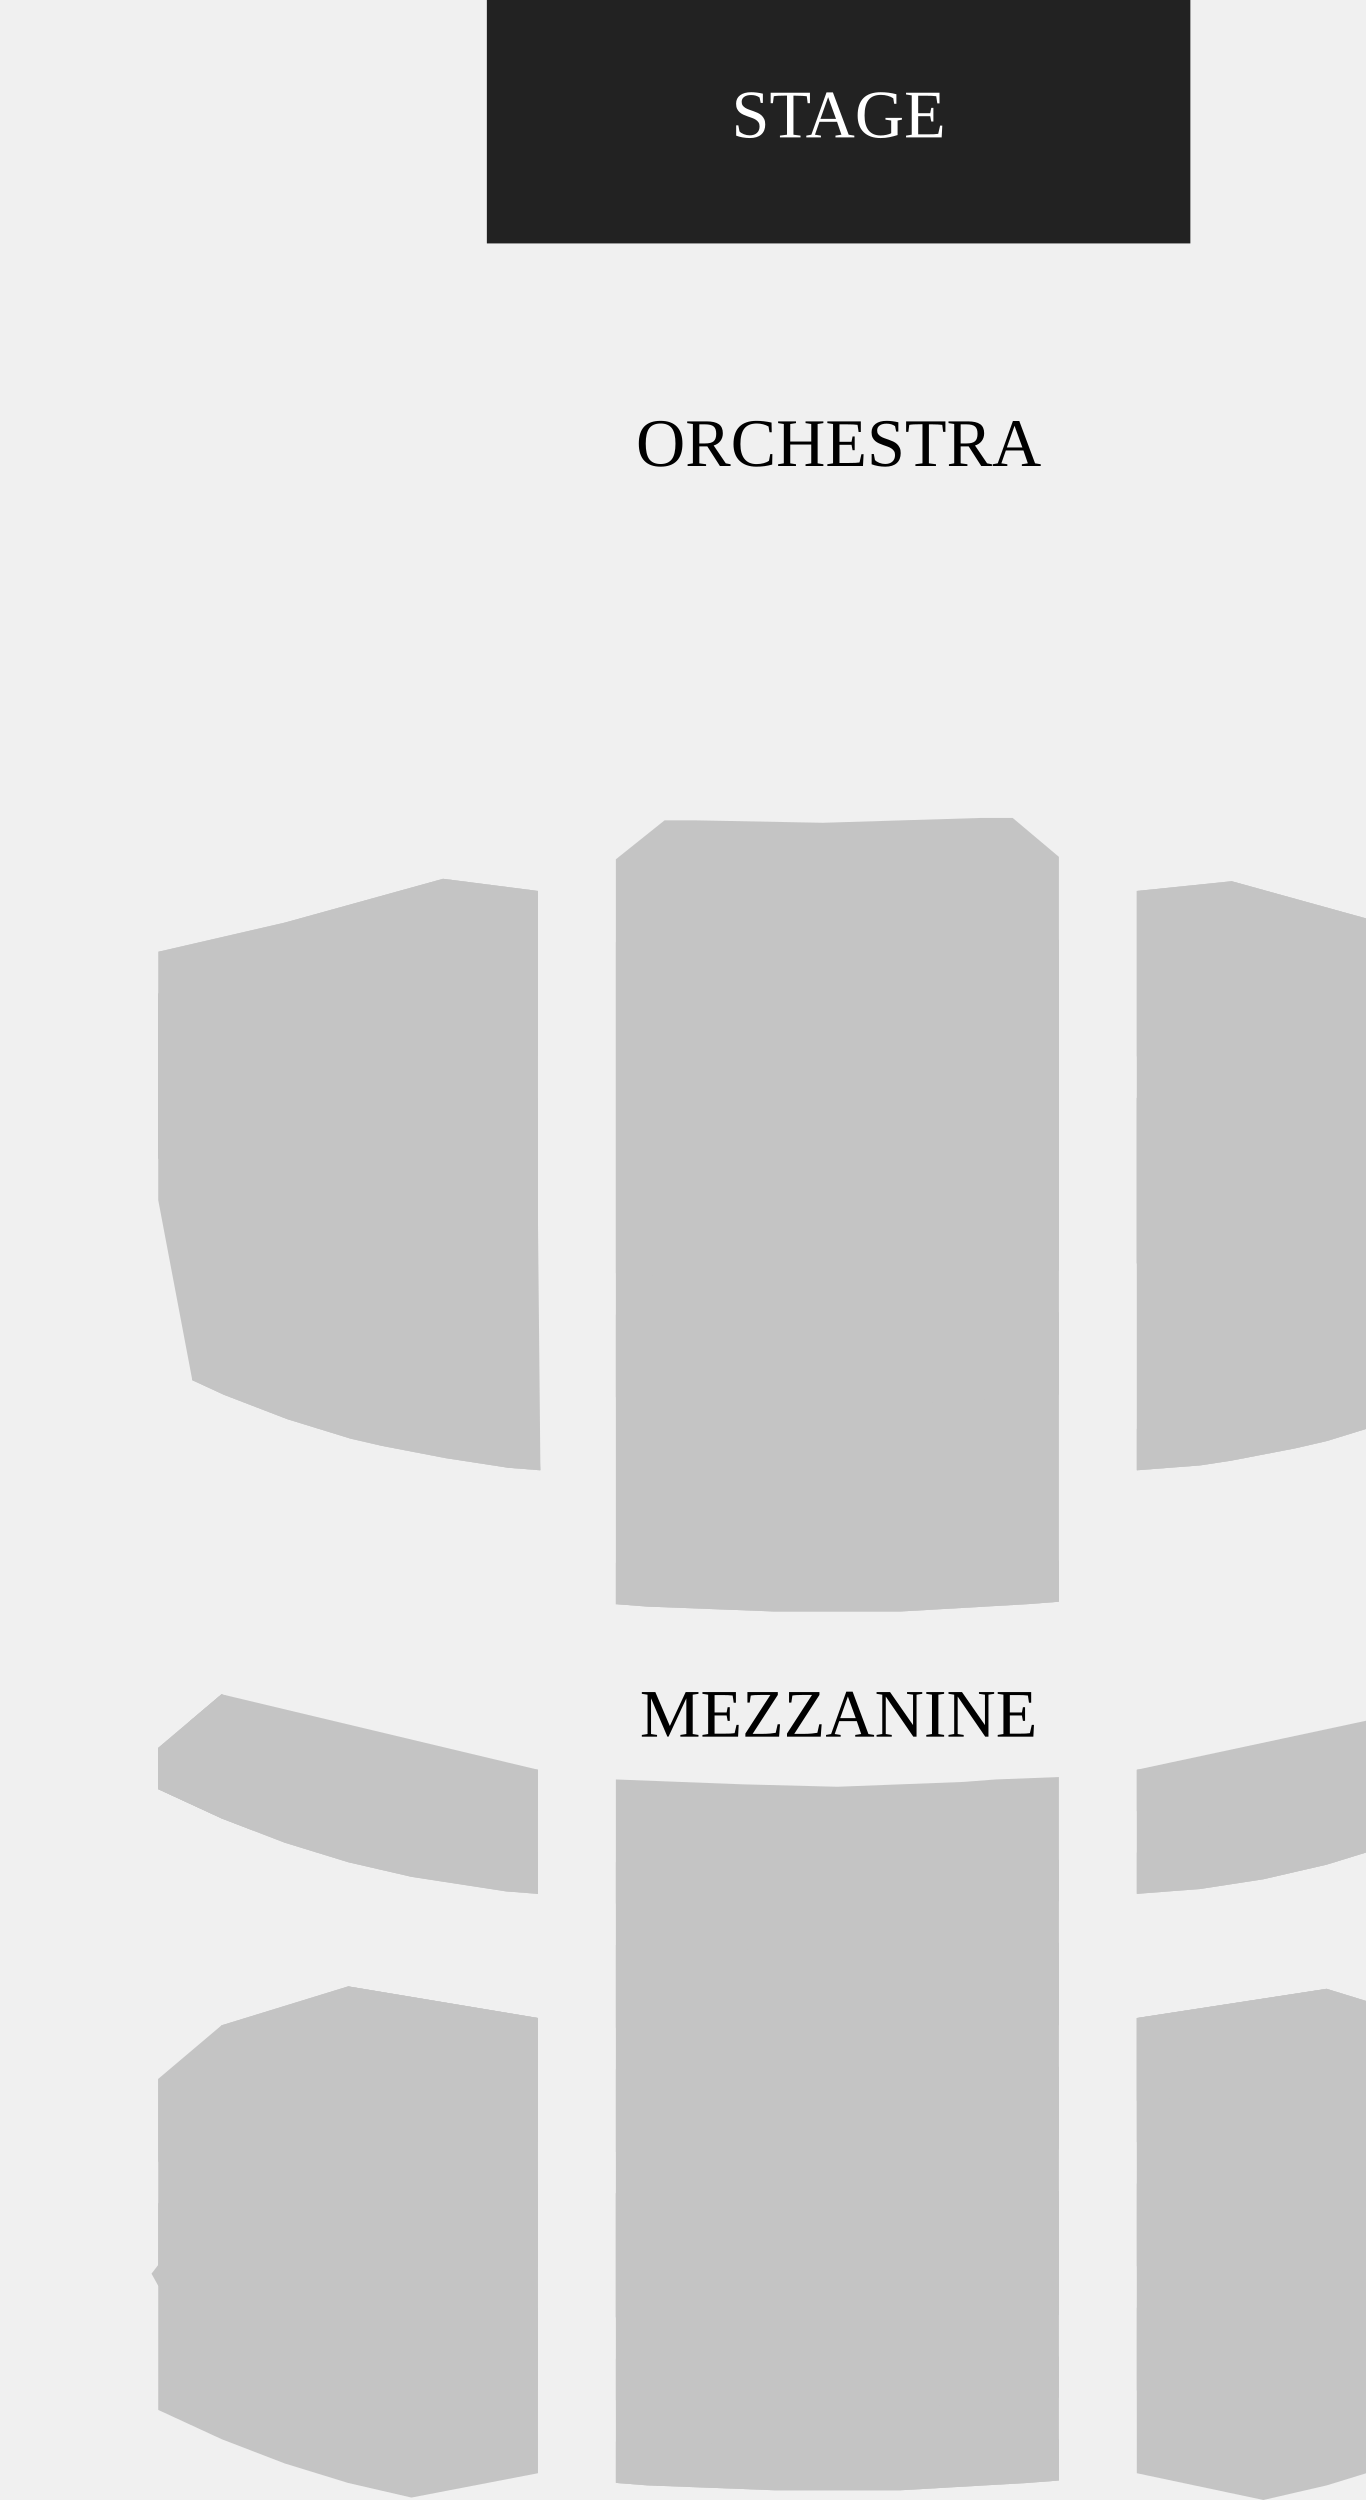
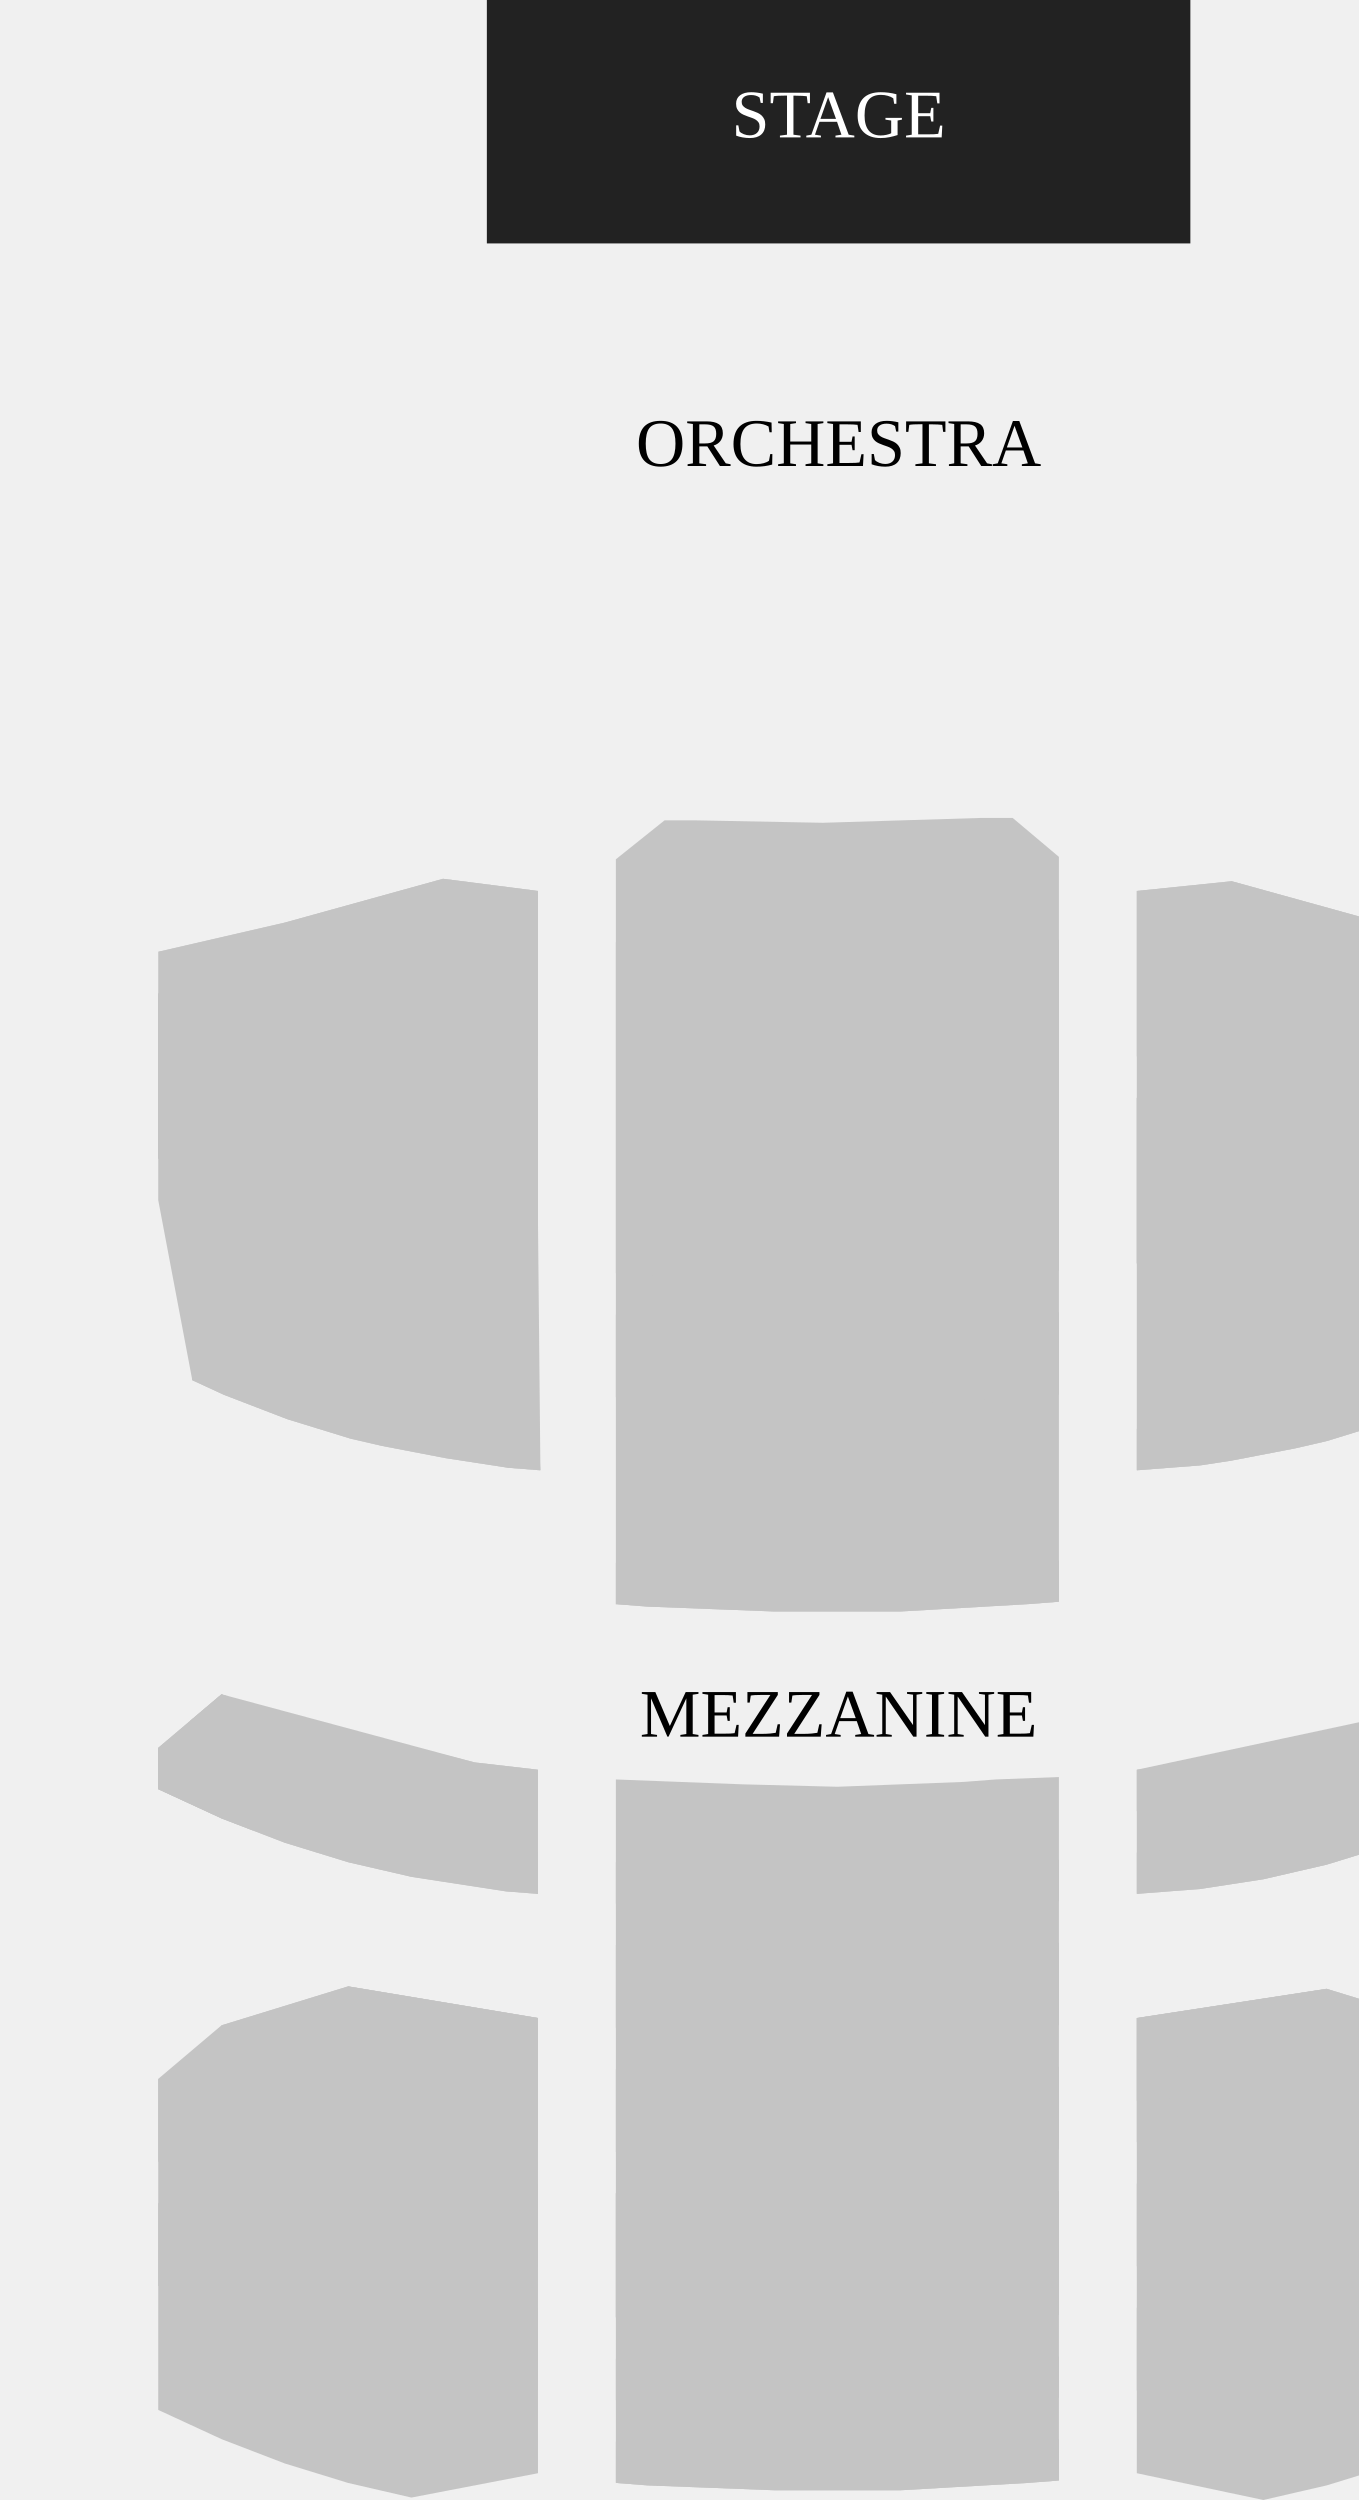
<svg xmlns="http://www.w3.org/2000/svg" viewbox="0 0 689.0 1131.577">
  <g id="stage">
    <rect x="200" y="0" width="289.0" height="100" fill="#222222" />
    <text font-size="28px" x="344.5" y="50.0" text-anchor="middle" fill="#ffffff" dominant-baseline="middle">STAGE</text>
  </g>
  <g transform="translate(0, 100)">
    <g class="primary-clusters">
      <text x="344.5" y="85" font-size="28px" text-anchor="middle" dominant-baseline="middle">ORCHESTRA</text>
      <text x="344.5" y="607.0" font-size="28px" text-anchor="middle" dominant-baseline="middle">MEZZANINE</text>
      <g class="grouped-orchestra cluster0">
        <polygon data-section="orchestra" data-priority="-1" class="n/a" points="65.0,393.0 79.0,467.0 92.0,473.0 105.0,478.0 118.0,483.0 131.0,487.0 144.0,491.0 157.0,494.0 183.0,499.0 196.0,501.0 209.0,503.0 222.0,504.0 221.0,402.0 221.0,385.0 221.0,368.0 221.0,351.0 221.0,334.0 221.0,317.0 221.0,300.0 221.0,283.0 221.0,266.0 182.0,261.0 117.0,279.0 65.0,291.0 65.0,308.0 65.0,325.0 65.0,342.0 65.0,359.0 65.0,376.0 65.0,393.0" style="fill:#C4C4C4;" />
      </g>
      <g class="grouped-orchestra cluster1">
        <polygon data-section="orchestra" data-priority="-1" class="n/a" points="253.0,355.0 253.0,372.0 253.0,389.0 253.0,406.0 253.0,423.0 253.0,440.0 253.0,457.0 253.0,474.0 253.0,491.0 253.0,508.0 253.0,525.0 253.0,542.0 253.0,559.0 266.0,560.0 292.0,561.0 318.0,562.0 331.0,562.0 344.0,562.0 357.0,562.0 370.0,562.0 422.0,559.0 435.0,558.0 435.0,541.0 435.0,524.0 435.0,507.0 435.0,490.0 435.0,473.0 435.0,456.0 435.0,439.0 435.0,422.0 435.0,405.0 435.0,388.0 435.0,371.0 435.0,354.0 435.0,337.0 435.0,320.0 435.0,303.0 435.0,286.0 435.0,269.0 435.0,252.0 416.0,236.0 403.0,236.0 338.0,238.0 286.0,237.0 273.0,237.0 253.0,253.0 253.0,270.0 253.0,287.0 253.0,304.0 253.0,321.0 253.0,338.0 253.0,355.0" style="fill:#C4C4C4;" />
      </g>
      <g class="grouped-orchestra cluster2">
        <polygon data-section="orchestra" data-priority="-1" class="n/a" points="467.0,351.0 467.0,368.0 467.0,385.0 467.0,402.0 467.0,419.0 467.0,436.0 467.0,453.0 467.0,470.0 467.0,487.0 467.0,504.0 480.0,503.0 493.0,502.0 506.0,500.0 532.0,495.0 545.0,492.0 558.0,488.0 571.0,484.0 584.0,479.0 597.0,474.0 610.0,468.0 623.0,394.0 623.0,377.0 623.0,360.0 623.0,343.0 623.0,326.0 623.0,309.0 623.0,292.0 571.0,280.0 506.0,262.0 467.0,266.0 467.0,283.0 467.0,300.0 467.0,317.0 467.0,334.0 467.0,351.0" style="fill:#C4C4C4;" />
      </g>
      <g class="grouped-mezzanine cluster0">
        <polygon data-section="mezzanine" data-priority="-1" class="n/a" points="65.0,805.0 65.0,822.0 65.0,839.0 65.0,856.0 65.0,873.0 65.0,890.0 78.0,896.0 91.0,902.0 104.0,907.0 117.0,912.0 130.0,916.0 143.0,920.0 156.0,923.0 169.0,926.0 221.0,916.0 221.0,899.0 221.0,882.0 221.0,865.0 221.0,848.0 221.0,831.0 221.0,814.0 221.0,797.0 221.0,780.0 221.0,763.0 221.0,746.0 221.0,729.0 143.0,716.0 91.0,732.0 65.0,754.0 65.0,771.0 65.0,788.0 65.0,805.0" style="fill:#C4C4C4;" />
      </g>
      <g class="grouped-mezzanine cluster1">
        <polygon data-section="mezzanine" data-priority="-1" class="n/a" points="78.0,607.0 65.0,618.0 65.0,635.0 78.0,641.0 91.0,647.0 104.0,652.0 117.0,657.0 130.0,661.0 143.0,665.0 156.0,668.0 169.0,671.0 182.0,673.0 195.0,675.0 208.0,677.0 221.0,678.0 221.0,661.0 221.0,644.0 221.0,627.0 195.0,624.0 104.0,601.0 91.0,596.0 78.0,607.0" style="fill:#C4C4C4;" />
      </g>
      <g class="grouped-mezzanine cluster2">
        <polygon data-section="mezzanine" data-priority="-1" class="n/a" points="253.0,750.0 253.0,767.0 253.0,784.0 253.0,801.0 253.0,818.0 253.0,835.0 253.0,852.0 253.0,869.0 253.0,886.0 253.0,903.0 253.0,920.0 266.0,921.0 292.0,922.0 318.0,923.0 331.0,923.0 344.0,923.0 357.0,923.0 370.0,923.0 422.0,920.0 435.0,919.0 435.0,902.0 435.0,885.0 435.0,868.0 435.0,851.0 435.0,834.0 435.0,817.0 435.0,800.0 435.0,783.0 435.0,766.0 435.0,749.0 435.0,732.0 435.0,715.0 435.0,698.0 435.0,681.0 435.0,664.0 435.0,647.0 435.0,630.0 409.0,631.0 396.0,632.0 344.0,634.0 305.0,633.0 279.0,632.0 253.0,631.0 253.0,648.0 253.0,665.0 253.0,682.0 253.0,699.0 253.0,716.0 253.0,733.0 253.0,750.0" style="fill:#C4C4C4;" />
      </g>
      <g class="grouped-mezzanine cluster3">
        <polygon data-section="mezzanine" data-priority="-1" class="n/a" points="467.0,780.0 467.0,797.0 467.0,814.0 467.0,831.0 467.0,848.0 467.0,865.0 467.0,882.0 467.0,899.0 467.0,916.0 519.0,927.0 532.0,924.0 545.0,921.0 558.0,917.0 571.0,913.0 584.0,908.0 597.0,903.0 610.0,897.0 623.0,891.0 623.0,874.0 623.0,857.0 623.0,840.0 623.0,823.0 623.0,806.0 623.0,789.0 623.0,772.0 623.0,755.0 597.0,733.0 545.0,717.0 467.0,729.0 467.0,746.0 467.0,763.0 467.0,780.0" style="fill:#C4C4C4;" />
      </g>
      <g class="grouped-mezzanine cluster4">
        <polygon data-section="mezzanine" data-priority="-1" class="n/a" points="467.0,644.0 467.0,661.0 467.0,678.0 480.0,677.0 493.0,676.0 506.0,674.0 519.0,672.0 532.0,669.0 545.0,666.0 558.0,662.0 571.0,658.0 584.0,653.0 597.0,648.0 610.0,642.0 623.0,636.0 623.0,619.0 610.0,608.0 597.0,597.0 584.0,602.0 558.0,611.0 480.0,626.0 467.0,627.0 467.0,644.0" style="fill:#C4C4C4;" />
      </g>
    </g>
    <g class="tour-sections">
      <g class="grouped-Mezzanine Center R-S, Side O-Q">
        <polygon data-section="Mezzanine Center R-S, Side O-Q" data-priority="2" class="57849" points="292.0,922.0 318.0,923.0 331.0,923.0 344.0,923.0 357.0,923.0 370.0,923.0 422.0,920.0 435.0,919.0 435.0,902.0 409.0,903.0 279.0,904.0 253.0,903.0 253.0,920.0 266.0,921.0 292.0,922.0" style="fill:#C4C4C4;" />
        <polygon data-section="Mezzanine Center R-S, Side O-Q" data-priority="2" class="57849" points="467.0,865.0 467.0,882.0 480.0,881.0 493.0,880.0 506.0,878.0 519.0,876.0 532.0,873.0 545.0,870.0 558.0,866.0 571.0,862.0 584.0,857.0 597.0,852.0 610.0,846.0 623.0,840.0 623.0,823.0 623.0,806.0 610.0,812.0 584.0,823.0 480.0,847.0 467.0,848.0 467.0,865.0" style="fill:#C4C4C4;" />
        <polygon data-section="Mezzanine Center R-S, Side O-Q" data-priority="2" class="57849" points="65.0,822.0 65.0,839.0 78.0,845.0 91.0,851.0 104.0,856.0 117.0,861.0 130.0,865.0 143.0,869.0 156.0,872.0 169.0,875.0 182.0,877.0 195.0,879.0 208.0,881.0 221.0,882.0 221.0,865.0 221.0,848.0 195.0,845.0 182.0,843.0 78.0,811.0 65.0,805.0 65.0,822.0" style="fill:#C4C4C4;" />
      </g>
      <g class="grouped-Orchestra Center F-O, Side E-J/Mezzanine Center C-D, Side A-B">
        <polygon data-section="Orchestra Center F-O, Side E-J/Mezzanine Center C-D, Side A-B" data-priority="2" class="57853" points="253.0,372.0 253.0,389.0 253.0,406.0 253.0,423.0 266.0,424.0 292.0,425.0 318.0,426.0 331.0,426.0 344.0,426.0 357.0,426.0 370.0,426.0 422.0,423.0 435.0,422.0 435.0,405.0 435.0,388.0 435.0,371.0 435.0,354.0 435.0,337.0 435.0,320.0 435.0,303.0 435.0,286.0 409.0,287.0 396.0,288.0 305.0,289.0 279.0,288.0 253.0,287.0 253.0,304.0 253.0,321.0 253.0,338.0 253.0,355.0 253.0,372.0" style="fill:#C4C4C4;" />
        <polygon data-section="Orchestra Center F-O, Side E-J/Mezzanine Center C-D, Side A-B" data-priority="2" class="57853" points="65.0,291.0 78.0,297.0 91.0,303.0 104.0,308.0 117.0,313.0 130.0,317.0 143.0,321.0 156.0,324.0 169.0,327.0 182.0,329.0 195.0,331.0 208.0,333.0 221.0,334.0 221.0,317.0 221.0,300.0 221.0,283.0 221.0,266.0 182.0,261.0 117.0,279.0 65.0,291.0" style="fill:#C4C4C4;" />
        <polygon data-section="Orchestra Center F-O, Side E-J/Mezzanine Center C-D, Side A-B" data-priority="2" class="57853" points="467.0,300.0 467.0,317.0 467.0,334.0 480.0,333.0 493.0,332.0 506.0,330.0 519.0,328.0 532.0,325.0 545.0,322.0 558.0,318.0 571.0,314.0 584.0,309.0 597.0,304.0 610.0,298.0 623.0,292.0 571.0,280.0 506.0,262.0 467.0,266.0 467.0,283.0 467.0,300.0" style="fill:#C4C4C4;" />
        <polygon data-section="Orchestra Center F-O, Side E-J/Mezzanine Center C-D, Side A-B" data-priority="2" class="57853" points="266.0,683.0 292.0,684.0 318.0,685.0 331.0,685.0 344.0,685.0 357.0,685.0 370.0,685.0 422.0,682.0 435.0,681.0 435.0,664.0 409.0,665.0 279.0,666.0 253.0,665.0 253.0,682.0 266.0,683.0" style="fill:#C4C4C4;" />
-         <polygon data-section="Orchestra Center F-O, Side E-J/Mezzanine Center C-D, Side A-B" data-priority="2" class="57853" points="78.0,607.0 78.0,624.0 208.0,643.0 221.0,644.0 221.0,627.0 91.0,596.0 78.0,607.0" style="fill:#C4C4C4;" />
+         <polygon data-section="Orchestra Center F-O, Side E-J/Mezzanine Center C-D, Side A-B" data-priority="2" class="57853" points="117.0,623.0 130.0,627.0 143.0,631.0 156.0,634.0 169.0,637.0 182.0,639.0 195.0,641.0 208.0,643.0 221.0,644.0 221.0,627.0 195.0,624.0 91.0,596.0 78.0,607.0 91.0,613.0 104.0,618.0 117.0,623.0" style="fill:#C4C4C4;" />
        <polygon data-section="Orchestra Center F-O, Side E-J/Mezzanine Center C-D, Side A-B" data-priority="2" class="57853" points="467.0,627.0 467.0,644.0 480.0,643.0 493.0,642.0 506.0,640.0 519.0,638.0 532.0,635.0 545.0,632.0 558.0,628.0 571.0,624.0 584.0,619.0 597.0,614.0 610.0,608.0 597.0,597.0 584.0,602.0 467.0,627.0" style="fill:#C4C4C4;" />
      </g>
      <g class="grouped-Mezzanine Center P-Q, Side L-N">
        <polygon data-section="Mezzanine Center P-Q, Side L-N" data-priority="2" class="57854" points="292.0,888.0 318.0,889.0 331.0,889.0 344.0,889.0 357.0,889.0 370.0,889.0 422.0,886.0 435.0,885.0 435.0,868.0 409.0,869.0 279.0,870.0 253.0,869.0 253.0,886.0 266.0,887.0 292.0,888.0" style="fill:#C4C4C4;" />
-         <polygon data-section="Mezzanine Center P-Q, Side L-N" data-priority="2" class="57854" points="78.081,813.369 62.241,834.027 65.0,839.0 78.0,845.0 85.088,841.215 78.081,813.369" style="fill:#C4C4C4;" />
        <polygon data-section="Mezzanine Center P-Q, Side L-N" data-priority="2" class="57854" points="65.0,771.0 65.0,788.0 78.0,794.0 91.0,800.0 104.0,805.0 117.0,810.0 130.0,814.0 143.0,818.0 156.0,821.0 169.0,824.0 182.0,826.0 195.0,828.0 208.0,830.0 221.0,831.0 221.0,814.0 221.0,797.0 195.0,794.0 182.0,792.0 78.0,760.0 65.0,754.0 65.0,771.0" style="fill:#C4C4C4;" />
        <polygon data-section="Mezzanine Center P-Q, Side L-N" data-priority="2" class="57854" points="467.0,814.0 467.0,831.0 480.0,830.0 493.0,829.0 506.0,827.0 519.0,825.0 532.0,822.0 545.0,819.0 558.0,815.0 571.0,811.0 584.0,806.0 597.0,801.0 610.0,795.0 623.0,789.0 623.0,772.0 623.0,755.0 610.0,761.0 584.0,772.0 480.0,796.0 467.0,797.0 467.0,814.0" style="fill:#C4C4C4;" />
      </g>
      <g class="grouped-Mezzanine Center L-O, Side H-K">
        <polygon data-section="Mezzanine Center L-O, Side H-K" data-priority="2" class="57855" points="253.0,801.0 253.0,818.0 253.0,835.0 253.0,852.0 266.0,853.0 292.0,854.0 318.0,855.0 331.0,855.0 344.0,855.0 357.0,855.0 370.0,855.0 422.0,852.0 435.0,851.0 435.0,834.0 435.0,817.0 435.0,800.0 409.0,801.0 305.0,803.0 279.0,802.0 253.0,801.0" style="fill:#C4C4C4;" />
-         <polygon data-section="Mezzanine Center L-O, Side H-K" data-priority="2" class="57855" points="78.0,777.0 78.0,811.0 195.0,777.0 208.0,779.0 221.0,780.0 221.0,763.0 221.0,746.0 143.0,733.0 91.0,732.0 78.0,760.0 78.0,777.0" style="fill:#C4C4C4;" />
-         <polygon data-section="Mezzanine Center L-O, Side H-K" data-priority="2" class="57855" points="571.0,365.0 571.0,399.0 584.0,394.0 597.0,372.0 584.0,360.0 571.0,348.0 571.0,365.0" style="fill:#C4C4C4;" />
-         <polygon data-section="Mezzanine Center L-O, Side H-K" data-priority="2" class="57855" points="545.0,356.0 532.675,357.829 545.0,407.0 551.858,397.72 556.228,388.988 545.0,356.0" style="fill:#C4C4C4;" />
+         <polygon data-section="Mezzanine Center L-O, Side H-K" data-priority="2" class="57855" points="143.0,733.0 91.0,732.0 91.0,749.0 104.0,754.0 117.0,759.0 130.0,763.0 143.0,767.0 156.0,770.0 169.0,773.0 182.0,775.0 195.0,777.0 208.0,779.0 221.0,780.0 221.0,763.0 221.0,746.0 143.0,733.0" style="fill:#C4C4C4;" />
        <polygon data-section="Mezzanine Center L-O, Side H-K" data-priority="2" class="57855" points="467.0,780.0 480.0,779.0 493.0,778.0 506.0,776.0 519.0,774.0 532.0,771.0 545.0,768.0 558.0,764.0 571.0,760.0 584.0,755.0 597.0,750.0 597.0,733.0 545.0,734.0 467.0,746.0 467.0,763.0 467.0,780.0" style="fill:#C4C4C4;" />
      </g>
      <g class="grouped-Orchestra Center V-W, Rear Side S-T, Outer Side K-O/Mezzanine Center L-O, Side H">
        <polygon data-section="Orchestra Center V-W, Rear Side S-T, Outer Side K-O/Mezzanine Center L-O, Side H" data-priority="3" class="57850" points="266.0,560.0 292.0,561.0 318.0,562.0 331.0,562.0 344.0,562.0 357.0,562.0 370.0,562.0 422.0,559.0 435.0,558.0 435.0,541.0 409.0,542.0 279.0,543.0 253.0,542.0 253.0,559.0 266.0,560.0" style="fill:#C4C4C4;" />
        <polygon data-section="Orchestra Center V-W, Rear Side S-T, Outer Side K-O/Mezzanine Center L-O, Side H" data-priority="3" class="57850" points="105.0,478.0 118.0,483.0 131.0,487.0 144.0,491.0 157.0,494.0 183.0,499.0 196.0,501.0 209.0,503.0 222.0,504.0 221.0,487.0 195.0,484.0 78.0,450.0 79.0,467.0 92.0,473.0 105.0,478.0" style="fill:#C4C4C4;" />
        <polygon data-section="Orchestra Center V-W, Rear Side S-T, Outer Side K-O/Mezzanine Center L-O, Side H" data-priority="3" class="57850" points="480.0,486.0 467.0,487.0 467.0,504.0 480.0,503.0 493.0,502.0 506.0,500.0 532.0,495.0 545.0,492.0 558.0,488.0 571.0,484.0 584.0,479.0 597.0,474.0 610.0,468.0 610.0,451.0 584.0,462.0 480.0,486.0" style="fill:#C4C4C4;" />
        <polygon data-section="Orchestra Center V-W, Rear Side S-T, Outer Side K-O/Mezzanine Center L-O, Side H" data-priority="3" class="57850" points="65.0,342.0 65.0,359.0 65.0,376.0 78.0,382.0 91.0,388.0 104.0,393.0 117.0,398.0 130.0,402.0 143.0,406.0 156.0,409.0 169.0,412.0 182.0,414.0 195.0,416.0 208.0,418.0 221.0,419.0 221.0,402.0 221.0,385.0 221.0,368.0 221.0,351.0 195.0,348.0 182.0,346.0 104.0,325.0 78.0,314.0 65.0,308.0 65.0,325.0 65.0,342.0" style="fill:#C4C4C4;" />
        <polygon data-section="Orchestra Center V-W, Rear Side S-T, Outer Side K-O/Mezzanine Center L-O, Side H" data-priority="3" class="57850" points="467.0,368.0 467.0,385.0 467.0,402.0 467.0,419.0 480.0,418.0 493.0,417.0 506.0,415.0 519.0,413.0 532.0,410.0 545.0,407.0 558.0,403.0 571.0,399.0 584.0,394.0 597.0,389.0 610.0,383.0 623.0,377.0 623.0,360.0 623.0,343.0 623.0,326.0 623.0,309.0 610.0,315.0 584.0,326.0 558.0,335.0 480.0,350.0 467.0,351.0 467.0,368.0" style="fill:#C4C4C4;" />
        <polygon data-section="Orchestra Center V-W, Rear Side S-T, Outer Side K-O/Mezzanine Center L-O, Side H" data-priority="3" class="57850" points="253.0,801.0 253.0,818.0 253.0,835.0 253.0,852.0 266.0,853.0 292.0,854.0 318.0,855.0 331.0,855.0 344.0,855.0 357.0,855.0 370.0,855.0 422.0,852.0 435.0,851.0 435.0,834.0 435.0,817.0 435.0,800.0 409.0,801.0 305.0,803.0 279.0,802.0 253.0,801.0" style="fill:#C4C4C4;" />
-         <polygon data-section="Orchestra Center V-W, Rear Side S-T, Outer Side K-O/Mezzanine Center L-O, Side H" data-priority="3" class="57850" points="78.0,760.0 78.0,777.0 78.0,811.0 91.0,800.0 104.0,788.0 104.0,771.0 78.0,760.0" style="fill:#C4C4C4;" />
        <polygon data-section="Orchestra Center V-W, Rear Side S-T, Outer Side K-O/Mezzanine Center L-O, Side H" data-priority="3" class="57850" points="91.0,732.0 104.0,737.0 117.0,742.0 130.0,746.0 143.0,750.0 156.0,753.0 169.0,756.0 182.0,758.0 195.0,760.0 208.0,762.0 221.0,763.0 221.0,746.0 221.0,729.0 143.0,716.0 91.0,732.0" style="fill:#C4C4C4;" />
        <polygon data-section="Orchestra Center V-W, Rear Side S-T, Outer Side K-O/Mezzanine Center L-O, Side H" data-priority="3" class="57850" points="467.0,729.0 467.0,746.0 467.0,763.0 480.0,762.0 493.0,761.0 506.0,759.0 519.0,757.0 532.0,754.0 545.0,751.0 558.0,747.0 571.0,743.0 584.0,738.0 597.0,733.0 545.0,717.0 467.0,729.0" style="fill:#C4C4C4;" />
      </g>
      <g class="grouped-Mezzanine Center H-K, Far Side C-D, Side G">
        <polygon data-section="Mezzanine Center H-K, Far Side C-D, Side G" data-priority="4" class="57851" points="253.0,767.0 253.0,784.0 266.0,785.0 292.0,786.0 318.0,787.0 331.0,787.0 344.0,787.0 357.0,787.0 370.0,787.0 422.0,784.0 435.0,783.0 435.0,766.0 435.0,749.0 409.0,750.0 305.0,752.0 279.0,751.0 253.0,750.0 253.0,767.0" style="fill:#C4C4C4;" />
-         <polygon data-section="Mezzanine Center H-K, Far Side C-D, Side G" data-priority="4" class="57851" points="143.0,716.0 143.0,733.0 208.0,762.0 221.0,746.0 221.0,729.0 143.0,716.0" style="fill:#C4C4C4;" />
        <polygon data-section="Mezzanine Center H-K, Far Side C-D, Side G" data-priority="4" class="57851" points="623.0,619.0 584.0,636.0 584.0,653.0 597.0,648.0 610.0,642.0 623.0,636.0 623.0,619.0" style="fill:#C4C4C4;" />
        <polygon data-section="Mezzanine Center H-K, Far Side C-D, Side G" data-priority="4" class="57851" points="65.0,635.0 78.0,641.0 91.0,647.0 104.0,652.0 104.0,635.0 65.0,618.0 65.0,635.0" style="fill:#C4C4C4;" />
        <polygon data-section="Mezzanine Center H-K, Far Side C-D, Side G" data-priority="4" class="57851" points="493.0,744.0 506.0,742.0 519.0,740.0 532.0,737.0 545.0,734.0 545.0,717.0 467.0,729.0 467.0,746.0 480.0,745.0 493.0,744.0" style="fill:#C4C4C4;" />
+         <polygon data-section="Mezzanine Center H-K, Far Side C-D, Side G" data-priority="4" class="57851" points="143.0,716.0 143.0,733.0 156.0,736.0 169.0,739.0 182.0,741.0 195.0,743.0 208.0,745.0 221.0,746.0 221.0,729.0 143.0,716.0" style="fill:#C4C4C4;" />
      </g>
      <g class="grouped-Orchestra Center P-R, Side K-O/Mezzanine Center E-G, Far Side A-B, Side C-D">
        <polygon data-section="Orchestra Center P-R, Side K-O/Mezzanine Center E-G, Far Side A-B, Side C-D" data-priority="4" class="57852" points="266.0,475.0 292.0,476.0 318.0,477.0 331.0,477.0 344.0,477.0 357.0,477.0 370.0,477.0 422.0,474.0 435.0,473.0 435.0,456.0 435.0,439.0 409.0,440.0 305.0,442.0 279.0,441.0 253.0,440.0 253.0,457.0 253.0,474.0 266.0,475.0" style="fill:#C4C4C4;" />
        <polygon data-section="Orchestra Center P-R, Side K-O/Mezzanine Center E-G, Far Side A-B, Side C-D" data-priority="4" class="57852" points="65.0,342.0 65.0,359.0 65.0,376.0 78.0,382.0 91.0,388.0 104.0,393.0 117.0,398.0 130.0,402.0 143.0,406.0 156.0,409.0 169.0,412.0 182.0,414.0 195.0,416.0 208.0,418.0 221.0,419.0 221.0,402.0 221.0,385.0 221.0,368.0 221.0,351.0 195.0,348.0 182.0,346.0 104.0,325.0 78.0,314.0 65.0,308.0 65.0,325.0 65.0,342.0" style="fill:#C4C4C4;" />
        <polygon data-section="Orchestra Center P-R, Side K-O/Mezzanine Center E-G, Far Side A-B, Side C-D" data-priority="4" class="57852" points="467.0,368.0 467.0,385.0 467.0,402.0 467.0,419.0 480.0,418.0 493.0,417.0 506.0,415.0 519.0,413.0 532.0,410.0 545.0,407.0 558.0,403.0 571.0,399.0 584.0,394.0 597.0,389.0 610.0,383.0 623.0,377.0 623.0,360.0 623.0,343.0 623.0,326.0 623.0,309.0 610.0,315.0 584.0,326.0 558.0,335.0 480.0,350.0 467.0,351.0 467.0,368.0" style="fill:#C4C4C4;" />
-         <polygon data-section="Orchestra Center P-R, Side K-O/Mezzanine Center E-G, Far Side A-B, Side C-D" data-priority="4" class="57852" points="253.0,716.0 253.0,733.0 266.0,734.0 292.0,735.0 318.0,736.0 331.0,736.0 344.0,736.0 357.0,736.0 370.0,736.0 422.0,733.0 435.0,732.0 435.0,715.0 435.0,698.0 409.0,699.0 305.0,701.0 279.0,700.0 253.0,699.0 253.0,716.0" style="fill:#C4C4C4;" />
+         <polygon data-section="Orchestra Center P-R, Side K-O/Mezzanine Center E-G, Far Side A-B, Side C-D" data-priority="4" class="57852" points="266.0,734.0 292.0,735.0 318.0,736.0 331.0,736.0 344.0,736.0 357.0,736.0 370.0,736.0 422.0,733.0 435.0,732.0 435.0,715.0 435.0,698.0 409.0,699.0 305.0,701.0 279.0,700.0 253.0,699.0 253.0,716.0 253.0,733.0 266.0,734.0" style="fill:#C4C4C4;" />
        <polygon data-section="Orchestra Center P-R, Side K-O/Mezzanine Center E-G, Far Side A-B, Side C-D" data-priority="4" class="57852" points="65.0,635.0 78.0,641.0 91.0,647.0 104.0,652.0 117.0,657.0 130.0,661.0 143.0,665.0 156.0,668.0 169.0,671.0 182.0,673.0 195.0,675.0 208.0,677.0 221.0,678.0 221.0,661.0 208.0,660.0 117.0,606.0 104.0,601.0 91.0,596.0 78.0,607.0 65.0,618.0 65.0,635.0" style="fill:#C4C4C4;" />
        <polygon data-section="Orchestra Center P-R, Side K-O/Mezzanine Center E-G, Far Side A-B, Side C-D" data-priority="4" class="57852" points="467.0,661.0 467.0,678.0 480.0,677.0 493.0,676.0 506.0,674.0 519.0,672.0 532.0,669.0 545.0,666.0 558.0,662.0 571.0,658.0 584.0,653.0 597.0,648.0 610.0,642.0 623.0,636.0 623.0,619.0 610.0,608.0 597.0,597.0 584.0,602.0 571.0,607.0 480.0,660.0 467.0,661.0" style="fill:#C4C4C4;" />
      </g>
    </g>
  </g>
</svg>
